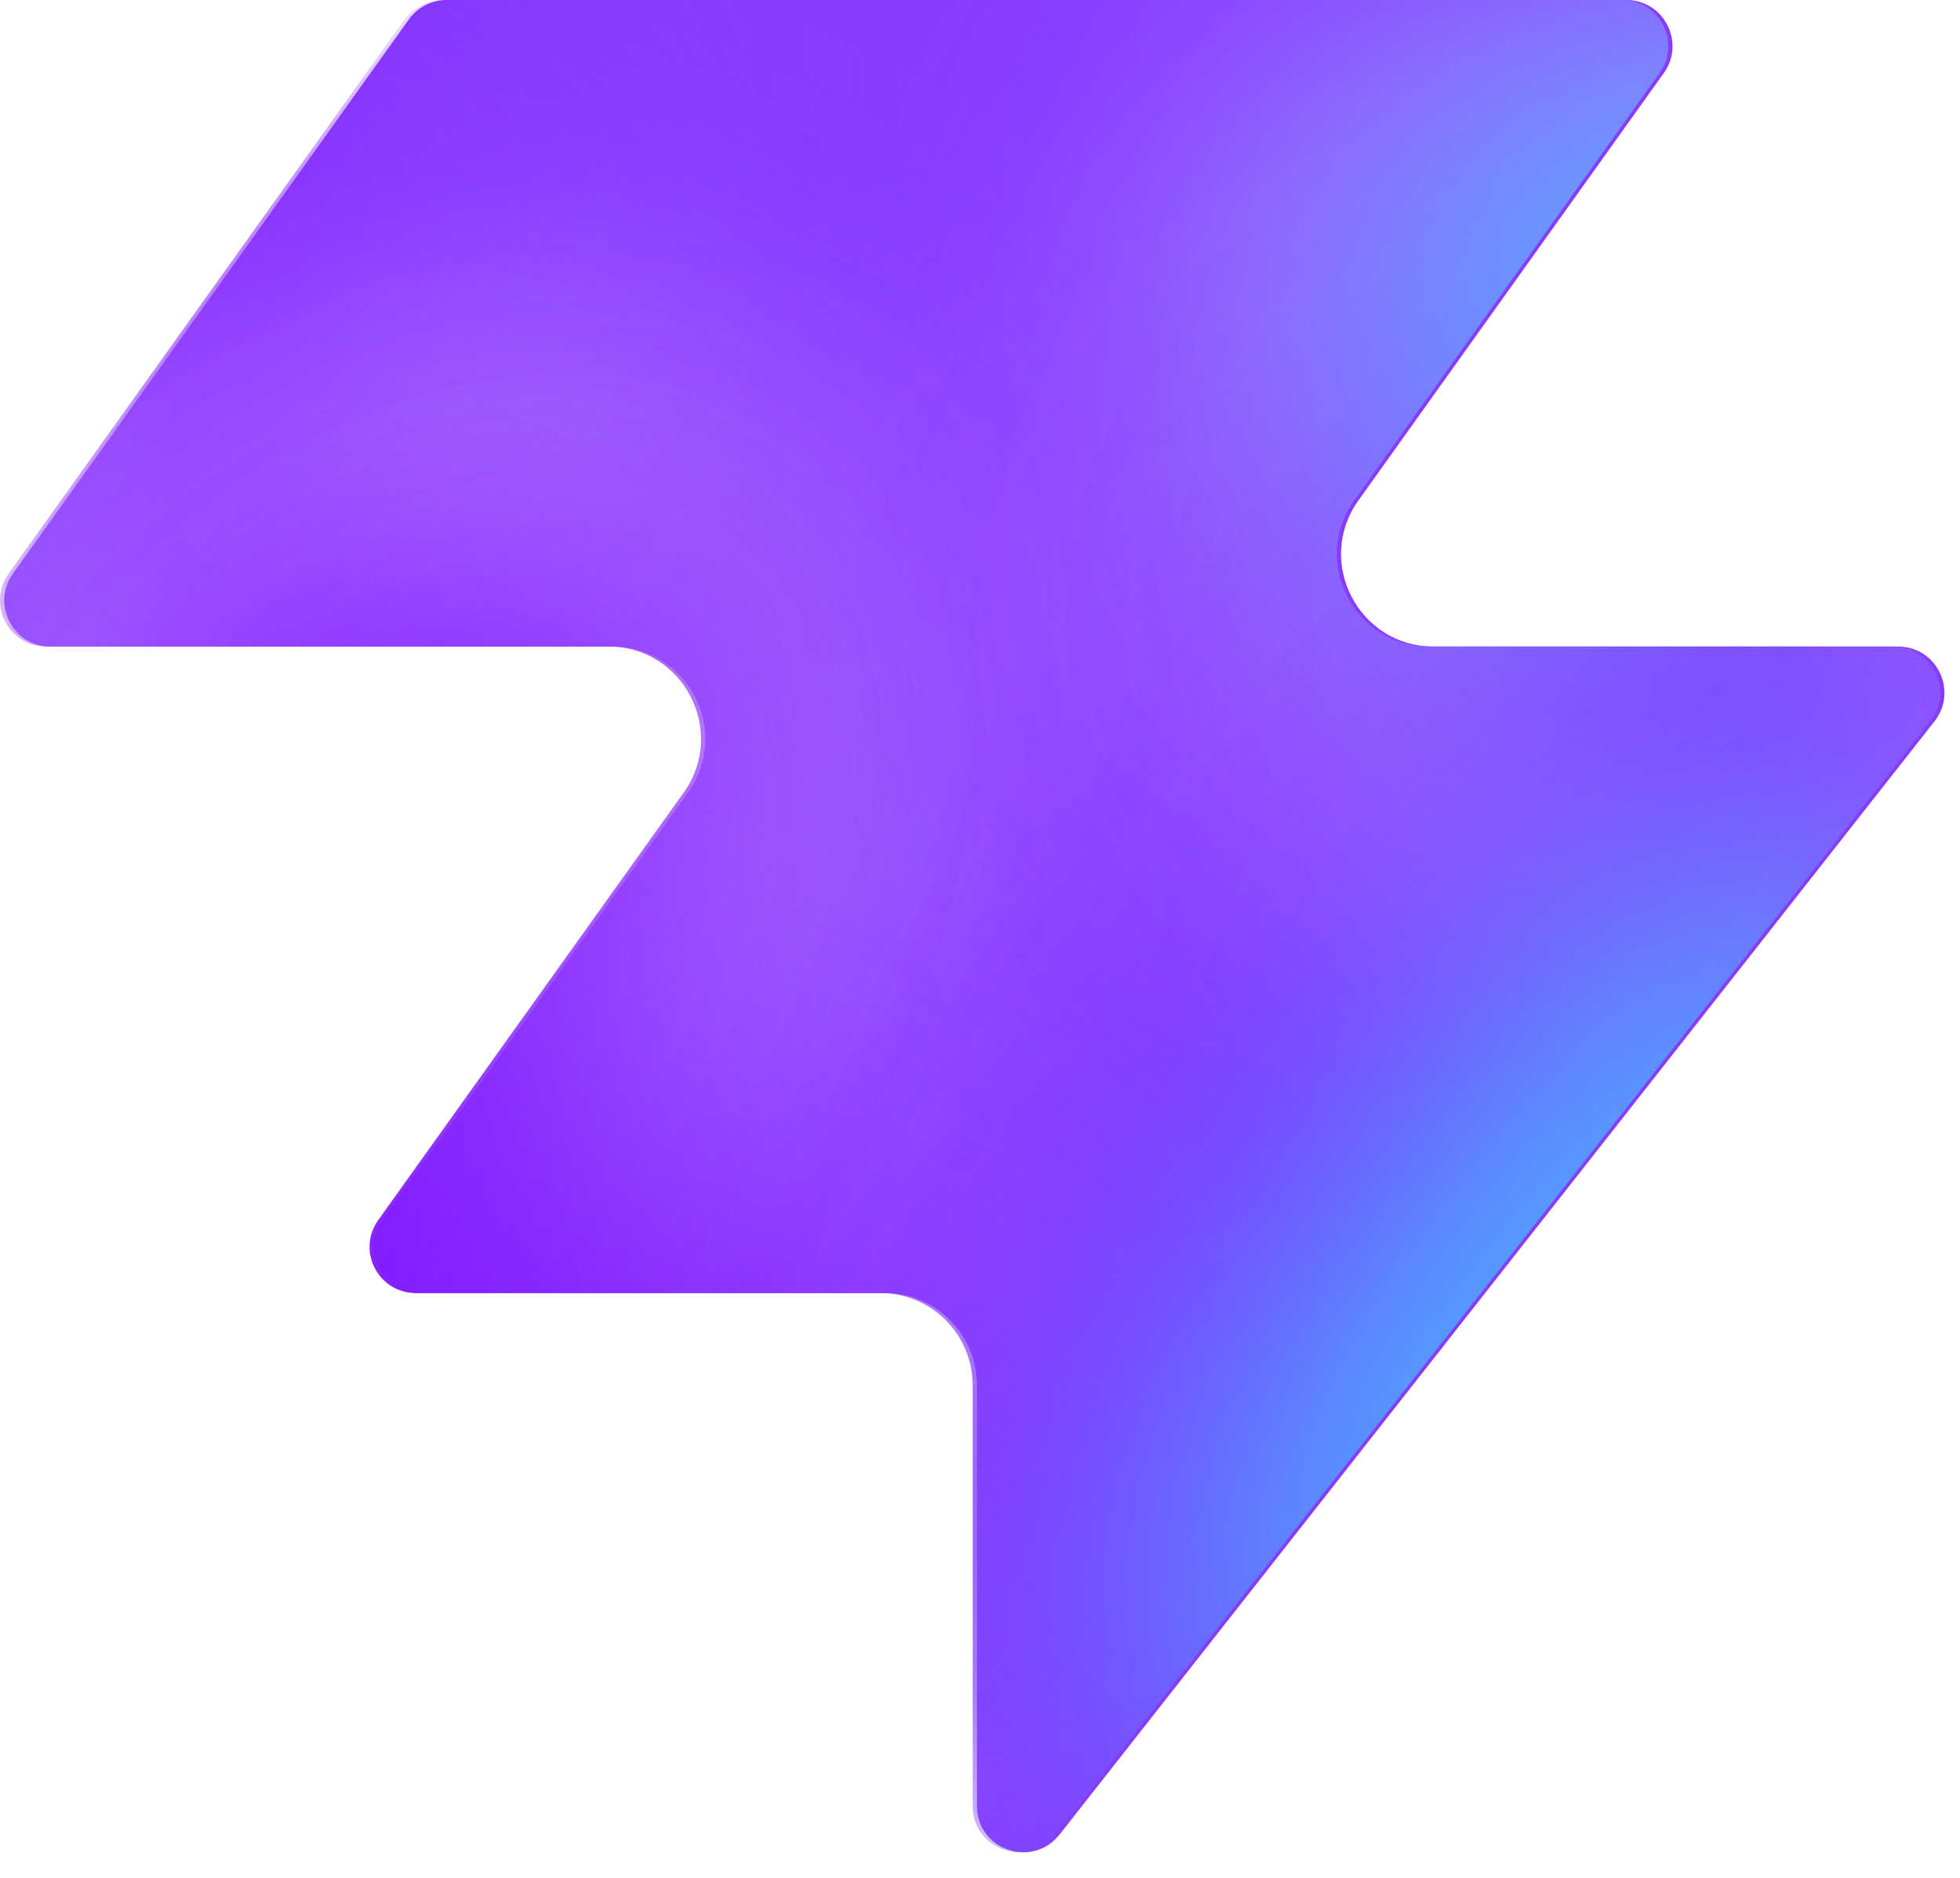
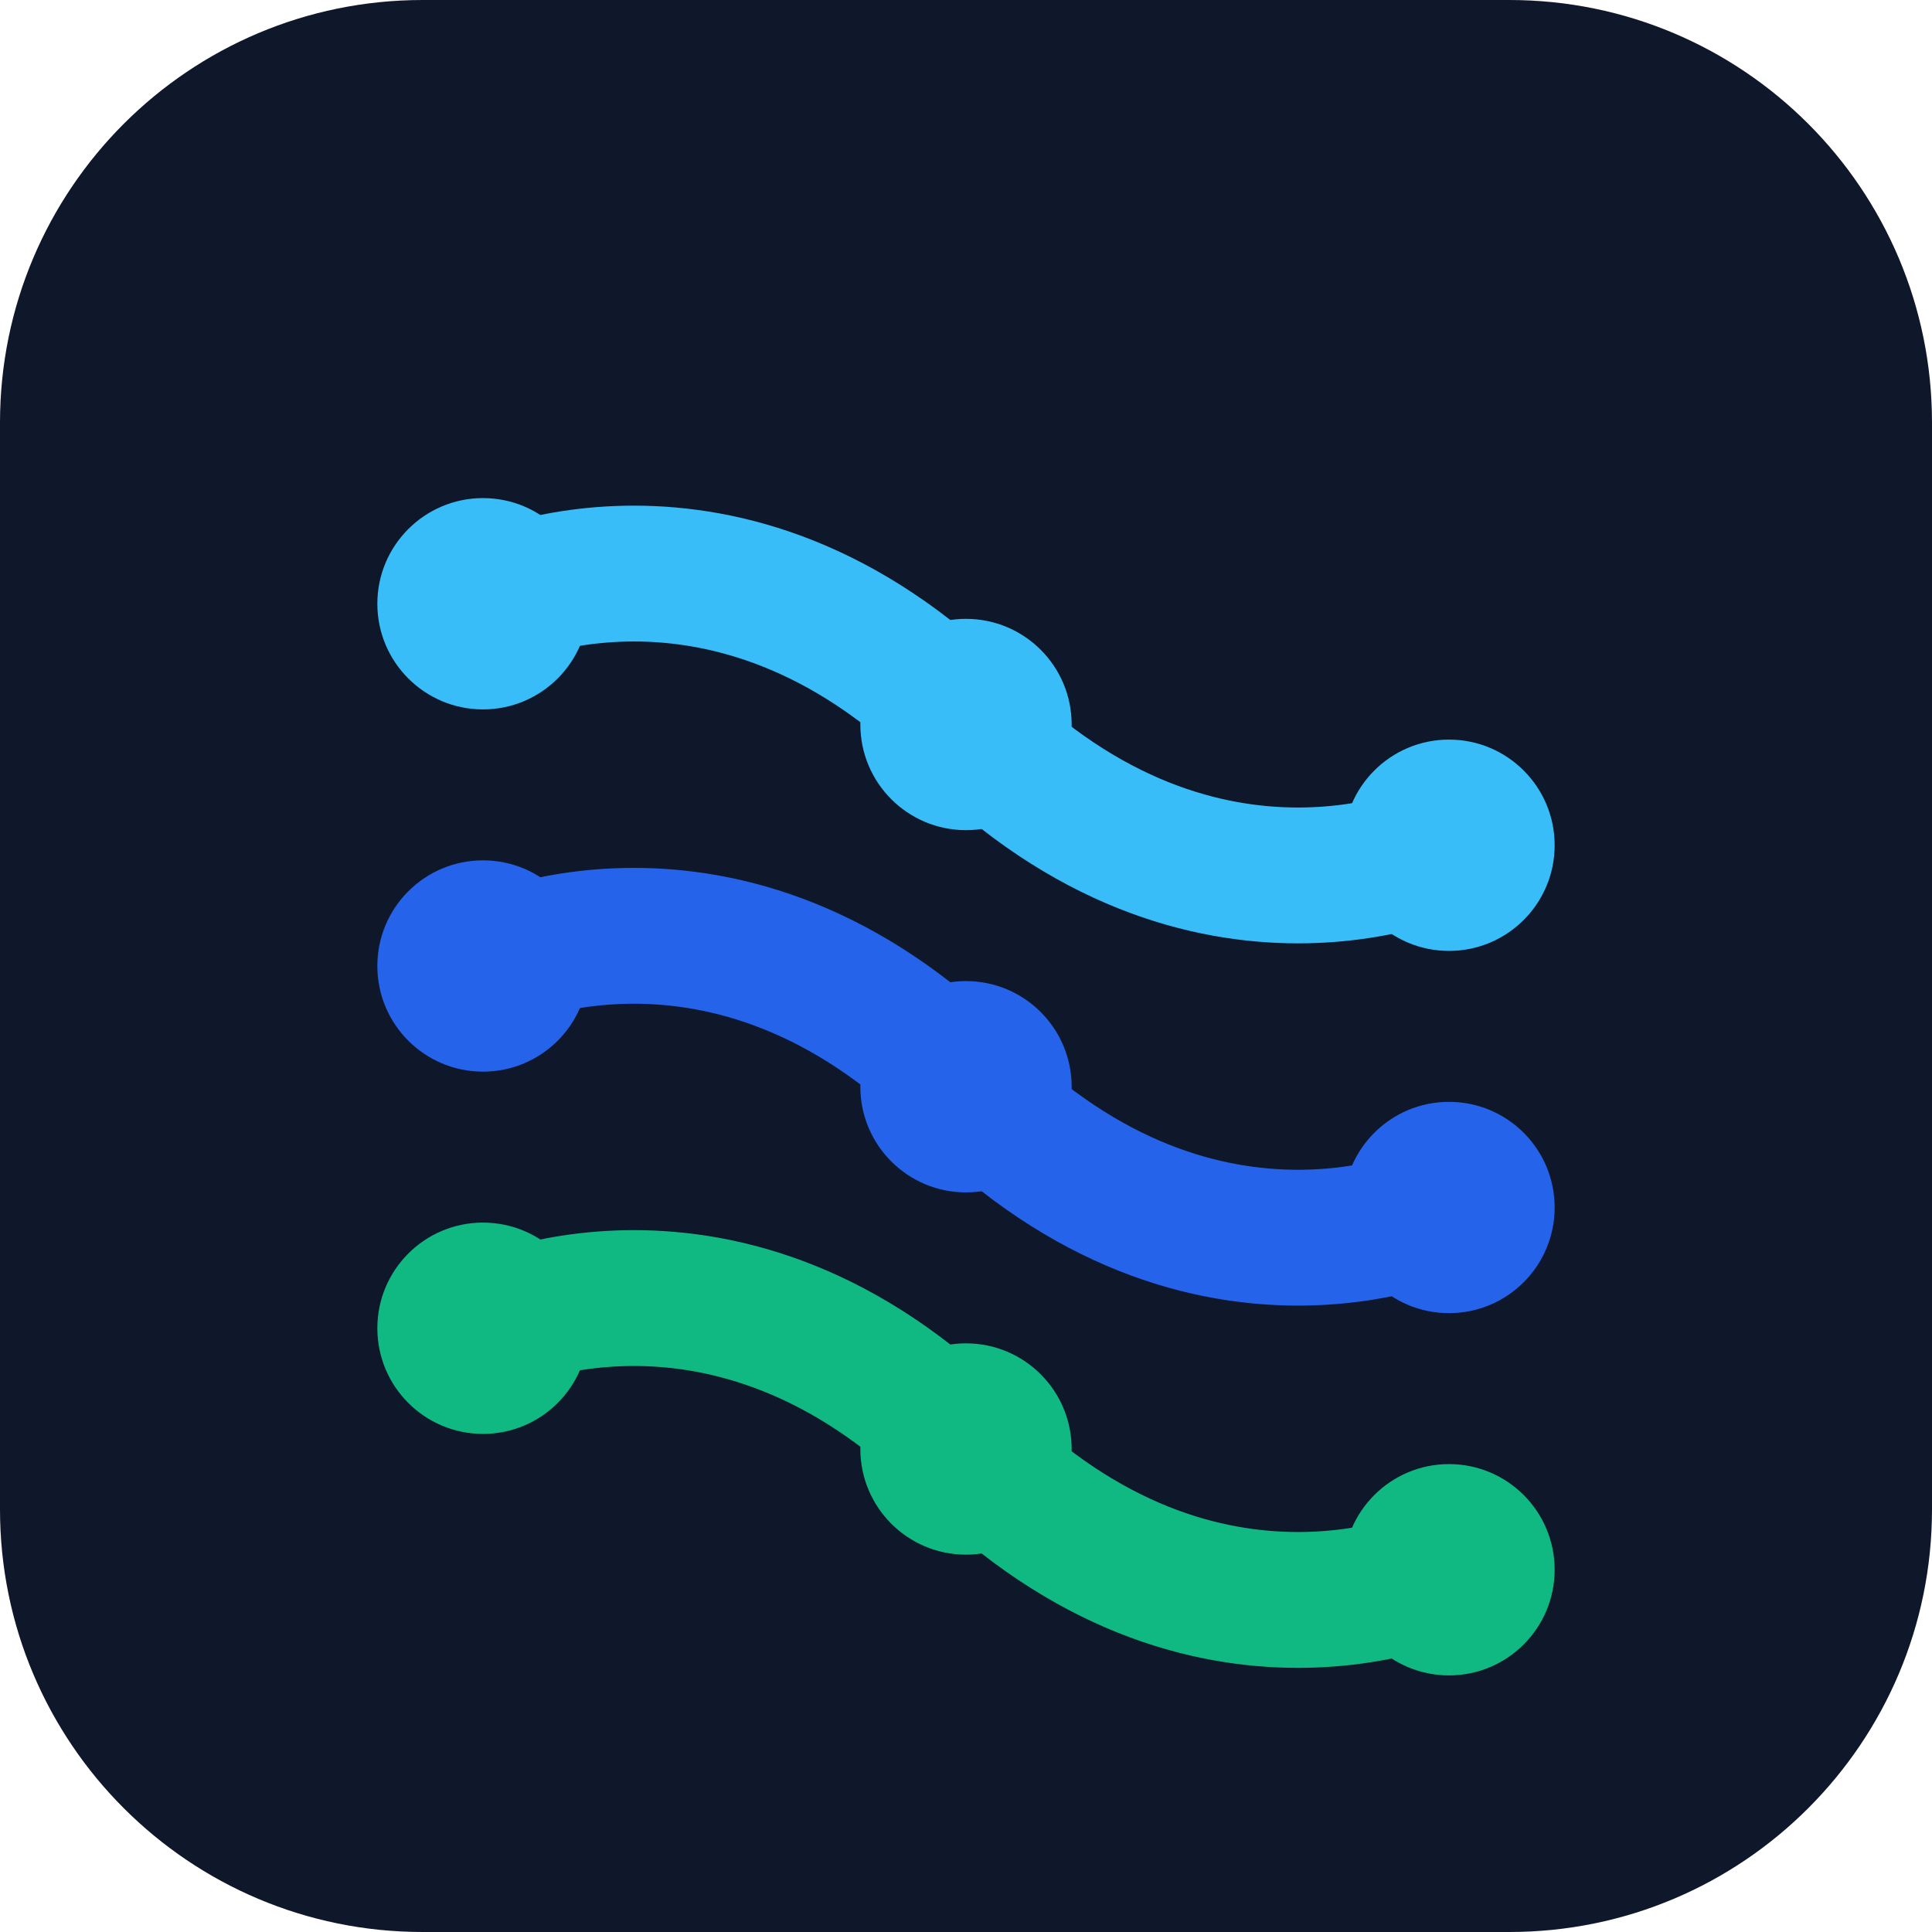
- <svg xmlns="http://www.w3.org/2000/svg" width="48" height="46" fill="none" viewBox="0 0 48 46">
-   <path fill="#863bff" d="M25.946 44.938c-.664.845-2.021.375-2.021-.698V33.937a2.26 2.26 0 0 0-2.262-2.262H10.287c-.92 0-1.456-1.04-.92-1.788l7.48-10.471c1.07-1.497 0-3.578-1.842-3.578H1.237c-.92 0-1.456-1.04-.92-1.788L10.013.474c.214-.297.556-.474.92-.474h28.894c.92 0 1.456 1.04.92 1.788l-7.48 10.471c-1.07 1.498 0 3.579 1.842 3.579h11.377c.943 0 1.473 1.088.89 1.83L25.947 44.94z" style="fill:#863bff;fill:color(display-p3 .525 .23 1);fill-opacity:1" />
-   <mask id="a" width="48" height="46" x="0" y="0" maskUnits="userSpaceOnUse" style="mask-type:alpha">
-     <path fill="#000" d="M25.842 44.938c-.664.844-2.021.375-2.021-.698V33.937a2.26 2.26 0 0 0-2.262-2.262H10.183c-.92 0-1.456-1.04-.92-1.788l7.48-10.471c1.07-1.498 0-3.579-1.842-3.579H1.133c-.92 0-1.456-1.04-.92-1.787L9.91.473c.214-.297.556-.474.92-.474h28.894c.92 0 1.456 1.04.92 1.788l-7.48 10.471c-1.07 1.498 0 3.578 1.842 3.578h11.377c.943 0 1.473 1.088.89 1.832L25.843 44.94z" style="fill:#000;fill-opacity:1" />
-   </mask>
-   <g mask="url(#a)">
-     <g filter="url(#b)">
-       <ellipse cx="5.508" cy="14.704" fill="#ede6ff" rx="5.508" ry="14.704" style="fill:#ede6ff;fill:color(display-p3 .927 .903 1);fill-opacity:1" transform="matrix(.00324 1 1 -.00324 -4.47 31.516)" />
-     </g>
-     <g filter="url(#c)">
-       <ellipse cx="10.399" cy="29.851" fill="#ede6ff" rx="10.399" ry="29.851" style="fill:#ede6ff;fill:color(display-p3 .927 .903 1);fill-opacity:1" transform="matrix(.00324 1 1 -.00324 -39.328 7.883)" />
-     </g>
-     <g filter="url(#d)">
-       <ellipse cx="5.508" cy="30.487" fill="#7e14ff" rx="5.508" ry="30.487" style="fill:#7e14ff;fill:color(display-p3 .492 .077 1);fill-opacity:1" transform="rotate(89.814 -25.913 -14.639)scale(1 -1)" />
-     </g>
-     <g filter="url(#e)">
-       <ellipse cx="5.508" cy="30.599" fill="#7e14ff" rx="5.508" ry="30.599" style="fill:#7e14ff;fill:color(display-p3 .492 .077 1);fill-opacity:1" transform="rotate(89.814 -32.644 -3.334)scale(1 -1)" />
-     </g>
-     <g filter="url(#f)">
-       <ellipse cx="5.508" cy="30.599" fill="#7e14ff" rx="5.508" ry="30.599" style="fill:#7e14ff;fill:color(display-p3 .492 .077 1);fill-opacity:1" transform="matrix(.00324 1 1 -.00324 -34.34 30.47)" />
-     </g>
-     <g filter="url(#g)">
-       <ellipse cx="14.072" cy="22.078" fill="#ede6ff" rx="14.072" ry="22.078" style="fill:#ede6ff;fill:color(display-p3 .927 .903 1);fill-opacity:1" transform="rotate(93.35 24.506 48.493)scale(-1 1)" />
-     </g>
-     <g filter="url(#h)">
-       <ellipse cx="3.47" cy="21.501" fill="#7e14ff" rx="3.47" ry="21.501" style="fill:#7e14ff;fill:color(display-p3 .492 .077 1);fill-opacity:1" transform="rotate(89.009 28.708 47.59)scale(-1 1)" />
-     </g>
-     <g filter="url(#i)">
-       <ellipse cx="3.47" cy="21.501" fill="#7e14ff" rx="3.47" ry="21.501" style="fill:#7e14ff;fill:color(display-p3 .492 .077 1);fill-opacity:1" transform="rotate(89.009 28.708 47.59)scale(-1 1)" />
-     </g>
-     <g filter="url(#j)">
-       <ellipse cx=".387" cy="8.972" fill="#7e14ff" rx="4.407" ry="29.108" style="fill:#7e14ff;fill:color(display-p3 .492 .077 1);fill-opacity:1" transform="rotate(39.51 .387 8.972)" />
-     </g>
-     <g filter="url(#k)">
-       <ellipse cx="47.523" cy="-6.092" fill="#7e14ff" rx="4.407" ry="29.108" style="fill:#7e14ff;fill:color(display-p3 .492 .077 1);fill-opacity:1" transform="rotate(37.892 47.523 -6.092)" />
-     </g>
-     <g filter="url(#l)">
-       <ellipse cx="41.412" cy="6.333" fill="#47bfff" rx="5.971" ry="9.665" style="fill:#47bfff;fill:color(display-p3 .28 .748 1);fill-opacity:1" transform="rotate(37.892 41.412 6.333)" />
-     </g>
-     <g filter="url(#m)">
-       <ellipse cx="-1.879" cy="38.332" fill="#7e14ff" rx="4.407" ry="29.108" style="fill:#7e14ff;fill:color(display-p3 .492 .077 1);fill-opacity:1" transform="rotate(37.892 -1.88 38.332)" />
-     </g>
-     <g filter="url(#n)">
-       <ellipse cx="-1.879" cy="38.332" fill="#7e14ff" rx="4.407" ry="29.108" style="fill:#7e14ff;fill:color(display-p3 .492 .077 1);fill-opacity:1" transform="rotate(37.892 -1.88 38.332)" />
-     </g>
-     <g filter="url(#o)">
-       <ellipse cx="35.651" cy="29.907" fill="#7e14ff" rx="4.407" ry="29.108" style="fill:#7e14ff;fill:color(display-p3 .492 .077 1);fill-opacity:1" transform="rotate(37.892 35.651 29.907)" />
-     </g>
-     <g filter="url(#p)">
-       <ellipse cx="38.418" cy="32.4" fill="#47bfff" rx="5.971" ry="15.297" style="fill:#47bfff;fill:color(display-p3 .28 .748 1);fill-opacity:1" transform="rotate(37.892 38.418 32.4)" />
-     </g>
-   </g>
-   <defs>
-     <filter id="b" width="60.045" height="41.654" x="-19.77" y="16.149" color-interpolation-filters="sRGB" filterUnits="userSpaceOnUse">
-       <feFlood flood-opacity="0" result="BackgroundImageFix" />
-       <feBlend in="SourceGraphic" in2="BackgroundImageFix" result="shape" />
-       <feGaussianBlur result="effect1_foregroundBlur_2002_17158" stdDeviation="7.659" />
-     </filter>
-     <filter id="c" width="90.34" height="51.437" x="-54.613" y="-7.533" color-interpolation-filters="sRGB" filterUnits="userSpaceOnUse">
-       <feFlood flood-opacity="0" result="BackgroundImageFix" />
-       <feBlend in="SourceGraphic" in2="BackgroundImageFix" result="shape" />
-       <feGaussianBlur result="effect1_foregroundBlur_2002_17158" stdDeviation="7.659" />
-     </filter>
-     <filter id="d" width="79.355" height="29.4" x="-49.64" y="2.03" color-interpolation-filters="sRGB" filterUnits="userSpaceOnUse">
-       <feFlood flood-opacity="0" result="BackgroundImageFix" />
-       <feBlend in="SourceGraphic" in2="BackgroundImageFix" result="shape" />
-       <feGaussianBlur result="effect1_foregroundBlur_2002_17158" stdDeviation="4.596" />
-     </filter>
-     <filter id="e" width="79.579" height="29.4" x="-45.045" y="20.029" color-interpolation-filters="sRGB" filterUnits="userSpaceOnUse">
-       <feFlood flood-opacity="0" result="BackgroundImageFix" />
-       <feBlend in="SourceGraphic" in2="BackgroundImageFix" result="shape" />
-       <feGaussianBlur result="effect1_foregroundBlur_2002_17158" stdDeviation="4.596" />
-     </filter>
-     <filter id="f" width="79.579" height="29.4" x="-43.513" y="21.178" color-interpolation-filters="sRGB" filterUnits="userSpaceOnUse">
-       <feFlood flood-opacity="0" result="BackgroundImageFix" />
-       <feBlend in="SourceGraphic" in2="BackgroundImageFix" result="shape" />
-       <feGaussianBlur result="effect1_foregroundBlur_2002_17158" stdDeviation="4.596" />
-     </filter>
-     <filter id="g" width="74.749" height="58.852" x="15.756" y="-17.901" color-interpolation-filters="sRGB" filterUnits="userSpaceOnUse">
-       <feFlood flood-opacity="0" result="BackgroundImageFix" />
-       <feBlend in="SourceGraphic" in2="BackgroundImageFix" result="shape" />
-       <feGaussianBlur result="effect1_foregroundBlur_2002_17158" stdDeviation="7.659" />
-     </filter>
-     <filter id="h" width="61.377" height="25.362" x="23.548" y="2.284" color-interpolation-filters="sRGB" filterUnits="userSpaceOnUse">
-       <feFlood flood-opacity="0" result="BackgroundImageFix" />
-       <feBlend in="SourceGraphic" in2="BackgroundImageFix" result="shape" />
-       <feGaussianBlur result="effect1_foregroundBlur_2002_17158" stdDeviation="4.596" />
-     </filter>
-     <filter id="i" width="61.377" height="25.362" x="23.548" y="2.284" color-interpolation-filters="sRGB" filterUnits="userSpaceOnUse">
-       <feFlood flood-opacity="0" result="BackgroundImageFix" />
-       <feBlend in="SourceGraphic" in2="BackgroundImageFix" result="shape" />
-       <feGaussianBlur result="effect1_foregroundBlur_2002_17158" stdDeviation="4.596" />
-     </filter>
-     <filter id="j" width="56.045" height="63.649" x="-27.636" y="-22.853" color-interpolation-filters="sRGB" filterUnits="userSpaceOnUse">
-       <feFlood flood-opacity="0" result="BackgroundImageFix" />
-       <feBlend in="SourceGraphic" in2="BackgroundImageFix" result="shape" />
-       <feGaussianBlur result="effect1_foregroundBlur_2002_17158" stdDeviation="4.596" />
-     </filter>
-     <filter id="k" width="54.814" height="64.646" x="20.116" y="-38.415" color-interpolation-filters="sRGB" filterUnits="userSpaceOnUse">
-       <feFlood flood-opacity="0" result="BackgroundImageFix" />
-       <feBlend in="SourceGraphic" in2="BackgroundImageFix" result="shape" />
-       <feGaussianBlur result="effect1_foregroundBlur_2002_17158" stdDeviation="4.596" />
-     </filter>
-     <filter id="l" width="33.541" height="35.313" x="24.641" y="-11.323" color-interpolation-filters="sRGB" filterUnits="userSpaceOnUse">
-       <feFlood flood-opacity="0" result="BackgroundImageFix" />
-       <feBlend in="SourceGraphic" in2="BackgroundImageFix" result="shape" />
-       <feGaussianBlur result="effect1_foregroundBlur_2002_17158" stdDeviation="4.596" />
-     </filter>
-     <filter id="m" width="54.814" height="64.646" x="-29.286" y="6.009" color-interpolation-filters="sRGB" filterUnits="userSpaceOnUse">
-       <feFlood flood-opacity="0" result="BackgroundImageFix" />
-       <feBlend in="SourceGraphic" in2="BackgroundImageFix" result="shape" />
-       <feGaussianBlur result="effect1_foregroundBlur_2002_17158" stdDeviation="4.596" />
-     </filter>
-     <filter id="n" width="54.814" height="64.646" x="-29.286" y="6.009" color-interpolation-filters="sRGB" filterUnits="userSpaceOnUse">
-       <feFlood flood-opacity="0" result="BackgroundImageFix" />
-       <feBlend in="SourceGraphic" in2="BackgroundImageFix" result="shape" />
-       <feGaussianBlur result="effect1_foregroundBlur_2002_17158" stdDeviation="4.596" />
-     </filter>
-     <filter id="o" width="54.814" height="64.646" x="8.244" y="-2.416" color-interpolation-filters="sRGB" filterUnits="userSpaceOnUse">
-       <feFlood flood-opacity="0" result="BackgroundImageFix" />
-       <feBlend in="SourceGraphic" in2="BackgroundImageFix" result="shape" />
-       <feGaussianBlur result="effect1_foregroundBlur_2002_17158" stdDeviation="4.596" />
-     </filter>
-     <filter id="p" width="39.409" height="43.623" x="18.713" y="10.588" color-interpolation-filters="sRGB" filterUnits="userSpaceOnUse">
-       <feFlood flood-opacity="0" result="BackgroundImageFix" />
-       <feBlend in="SourceGraphic" in2="BackgroundImageFix" result="shape" />
-       <feGaussianBlur result="effect1_foregroundBlur_2002_17158" stdDeviation="4.596" />
-     </filter>
-   </defs>
+ <svg xmlns="http://www.w3.org/2000/svg" viewBox="0 0 64 64" fill="none">
+   <rect width="64" height="64" rx="14" fill="#0F172A" />
+   <path d="M16 20C16 20 24 16 32 24C40 32 48 28 48 28" stroke="#38BDF8" stroke-width="4.5" stroke-linecap="round" stroke-linejoin="round" />
+   <path d="M16 32C16 32 24 28 32 36C40 44 48 40 48 40" stroke="#2563EB" stroke-width="4.5" stroke-linecap="round" stroke-linejoin="round" />
+   <path d="M16 44C16 44 24 40 32 48C40 56 48 52 48 52" stroke="#10B981" stroke-width="4.5" stroke-linecap="round" stroke-linejoin="round" />
+   <circle cx="16" cy="20" r="3.5" fill="#38BDF8" />
+   <circle cx="32" cy="24" r="3.5" fill="#38BDF8" />
+   <circle cx="48" cy="28" r="3.5" fill="#38BDF8" />
+   <circle cx="16" cy="32" r="3.5" fill="#2563EB" />
+   <circle cx="32" cy="36" r="3.5" fill="#2563EB" />
+   <circle cx="48" cy="40" r="3.5" fill="#2563EB" />
+   <circle cx="16" cy="44" r="3.5" fill="#10B981" />
+   <circle cx="32" cy="48" r="3.5" fill="#10B981" />
+   <circle cx="48" cy="52" r="3.5" fill="#10B981" />
</svg>
